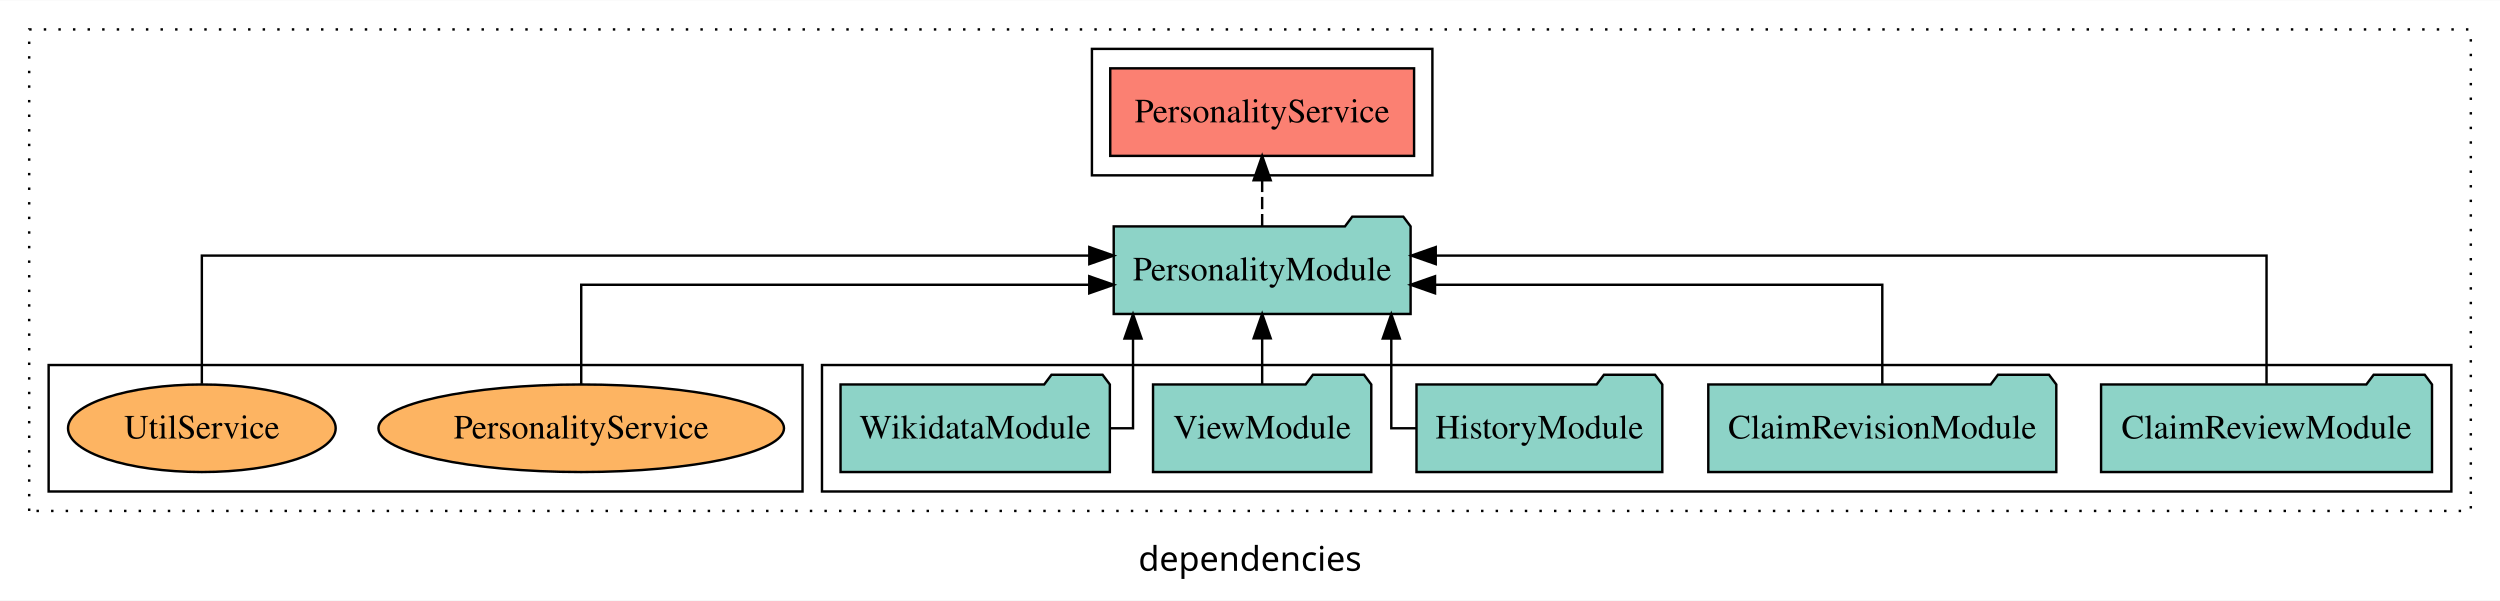
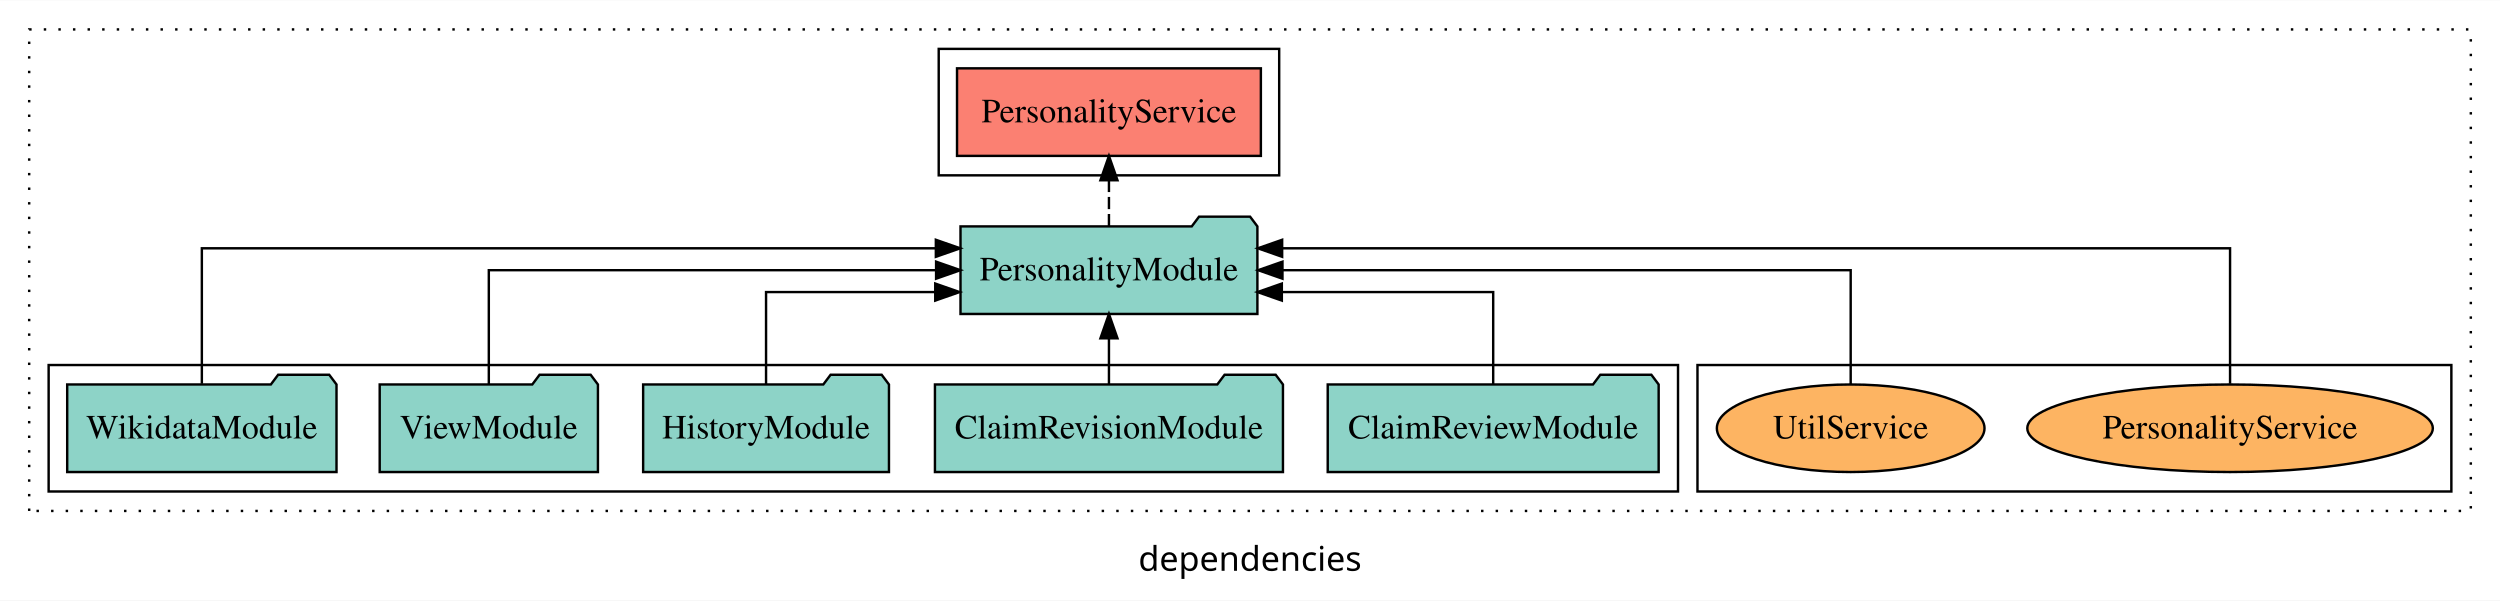
<svg xmlns="http://www.w3.org/2000/svg" width="1028pt" height="247pt" viewBox="0.00 0.00 1028.00 246.80">
  <g id="graph0" class="graph" transform="scale(1 1) rotate(0) translate(4 242.8)">
    <polygon fill="white" stroke="transparent" points="-4,4 -4,-242.8 1024,-242.8 1024,4 -4,4" />
    <text text-anchor="middle" x="510" y="-8.2" font-family="sans-serif" font-size="14.00">dependencies</text>
    <g id="clust1" class="cluster">
      <polygon fill="none" stroke="black" stroke-dasharray="1,5" points="8,-32.8 8,-230.8 1012,-230.8 1012,-32.8 8,-32.8" />
    </g>
+     <g id="clust6" class="cluster">
+       <polygon fill="none" stroke="black" points="694,-40.8 694,-92.8 1004,-92.8 1004,-40.8 694,-40.8" />
+     </g>
    <g id="clust3" class="cluster">
-       <polygon fill="none" stroke="black" points="334,-40.8 334,-92.8 1004,-92.8 1004,-40.8 334,-40.8" />
+       <polygon fill="none" stroke="black" points="16,-40.8 16,-92.8 686,-92.8 686,-40.8 16,-40.8" />
    </g>
    <g id="clust4" class="cluster">
-       <polygon fill="none" stroke="black" points="445,-170.8 445,-222.8 585,-222.8 585,-170.8 445,-170.8" />
-     </g>
-     <g id="clust6" class="cluster">
-       <polygon fill="none" stroke="black" points="16,-40.8 16,-92.8 326,-92.8 326,-40.8 16,-40.8" />
+       <polygon fill="none" stroke="black" points="382,-170.8 382,-222.8 522,-222.8 522,-170.8 382,-170.8" />
    </g>
    <g id="node1" class="node">
-       <polygon fill="#8dd3c7" stroke="black" points="996.04,-84.8 993.04,-88.8 972.04,-88.8 969.04,-84.8 859.96,-84.8 859.96,-48.8 996.04,-48.8 996.04,-84.8" />
-       <text text-anchor="middle" x="928" y="-62.6" font-family="Times,serif" font-size="14.00">ClaimReviewModule</text>
+       <polygon fill="#8dd3c7" stroke="black" points="678.04,-84.8 675.04,-88.8 654.04,-88.8 651.04,-84.8 541.96,-84.8 541.96,-48.8 678.04,-48.8 678.04,-84.8" />
+       <text text-anchor="middle" x="610" y="-62.6" font-family="Times,serif" font-size="14.00">ClaimReviewModule</text>
    </g>
    <g id="node6" class="node">
-       <polygon fill="#8dd3c7" stroke="black" points="576.04,-149.8 573.04,-153.8 552.04,-153.8 549.04,-149.8 453.96,-149.8 453.96,-113.8 576.04,-113.8 576.04,-149.8" />
-       <text text-anchor="middle" x="515" y="-127.6" font-family="Times,serif" font-size="14.00">PersonalityModule</text>
+       <polygon fill="#8dd3c7" stroke="black" points="513.04,-149.8 510.04,-153.8 489.04,-153.8 486.04,-149.8 390.96,-149.8 390.96,-113.8 513.04,-113.8 513.04,-149.8" />
+       <text text-anchor="middle" x="452" y="-127.6" font-family="Times,serif" font-size="14.00">PersonalityModule</text>
    </g>
    <g id="edge1" class="edge">
-       <path fill="none" stroke="black" d="M928,-85.08C928,-106.12 928,-137.8 928,-137.8 928,-137.8 586.38,-137.8 586.38,-137.8" />
-       <polygon fill="black" stroke="black" points="586.38,-134.3 576.38,-137.8 586.38,-141.3 586.38,-134.3" />
+       <path fill="none" stroke="black" d="M610,-84.83C610,-101.2 610,-122.8 610,-122.8 610,-122.8 523.09,-122.8 523.09,-122.8" />
+       <polygon fill="black" stroke="black" points="523.09,-119.3 513.09,-122.8 523.09,-126.3 523.09,-119.3" />
    </g>
    <g id="node2" class="node">
-       <polygon fill="#8dd3c7" stroke="black" points="841.55,-84.8 838.55,-88.8 817.55,-88.8 814.55,-84.8 698.45,-84.8 698.45,-48.8 841.55,-48.8 841.55,-84.8" />
-       <text text-anchor="middle" x="770" y="-62.6" font-family="Times,serif" font-size="14.00">ClaimRevisionModule</text>
+       <polygon fill="#8dd3c7" stroke="black" points="523.55,-84.8 520.55,-88.8 499.55,-88.8 496.55,-84.8 380.45,-84.8 380.45,-48.8 523.55,-48.8 523.55,-84.8" />
+       <text text-anchor="middle" x="452" y="-62.6" font-family="Times,serif" font-size="14.00">ClaimRevisionModule</text>
    </g>
    <g id="edge2" class="edge">
-       <path fill="none" stroke="black" d="M770,-84.82C770,-102.17 770,-125.8 770,-125.8 770,-125.8 586.08,-125.8 586.08,-125.8" />
-       <polygon fill="black" stroke="black" points="586.08,-122.3 576.08,-125.8 586.08,-129.3 586.08,-122.3" />
+       <path fill="none" stroke="black" d="M452,-84.91C452,-84.91 452,-103.79 452,-103.79" />
+       <polygon fill="black" stroke="black" points="448.5,-103.79 452,-113.79 455.5,-103.79 448.5,-103.79" />
    </g>
    <g id="node3" class="node">
-       <polygon fill="#8dd3c7" stroke="black" points="679.54,-84.8 676.54,-88.8 655.54,-88.8 652.54,-84.8 578.46,-84.8 578.46,-48.8 679.54,-48.8 679.54,-84.8" />
-       <text text-anchor="middle" x="629" y="-62.6" font-family="Times,serif" font-size="14.00">HistoryModule</text>
+       <polygon fill="#8dd3c7" stroke="black" points="361.54,-84.8 358.54,-88.8 337.54,-88.8 334.54,-84.8 260.46,-84.8 260.46,-48.8 361.54,-48.8 361.54,-84.8" />
+       <text text-anchor="middle" x="311" y="-62.6" font-family="Times,serif" font-size="14.00">HistoryModule</text>
    </g>
    <g id="edge3" class="edge">
-       <path fill="none" stroke="black" d="M578.43,-66.8C572.27,-66.8 568.1,-66.8 568.1,-66.8 568.1,-66.8 568.1,-103.69 568.1,-103.69" />
-       <polygon fill="black" stroke="black" points="564.6,-103.69 568.1,-113.69 571.6,-103.69 564.6,-103.69" />
+       <path fill="none" stroke="black" d="M311,-84.83C311,-101.2 311,-122.8 311,-122.8 311,-122.8 380.57,-122.8 380.57,-122.8" />
+       <polygon fill="black" stroke="black" points="380.57,-126.3 390.57,-122.8 380.57,-119.3 380.57,-126.3" />
    </g>
    <g id="node4" class="node">
-       <polygon fill="#8dd3c7" stroke="black" points="559.87,-84.8 556.87,-88.8 535.87,-88.8 532.87,-84.8 470.13,-84.8 470.13,-48.8 559.87,-48.8 559.87,-84.8" />
-       <text text-anchor="middle" x="515" y="-62.6" font-family="Times,serif" font-size="14.00">ViewModule</text>
+       <polygon fill="#8dd3c7" stroke="black" points="241.87,-84.8 238.87,-88.8 217.87,-88.8 214.87,-84.8 152.13,-84.8 152.13,-48.8 241.87,-48.8 241.87,-84.8" />
+       <text text-anchor="middle" x="197" y="-62.6" font-family="Times,serif" font-size="14.00">ViewModule</text>
    </g>
    <g id="edge4" class="edge">
-       <path fill="none" stroke="black" d="M515,-84.91C515,-84.91 515,-103.79 515,-103.79" />
-       <polygon fill="black" stroke="black" points="511.5,-103.79 515,-113.79 518.5,-103.79 511.5,-103.79" />
+       <path fill="none" stroke="black" d="M197,-84.91C197,-104.14 197,-131.8 197,-131.8 197,-131.8 380.92,-131.8 380.92,-131.8" />
+       <polygon fill="black" stroke="black" points="380.92,-135.3 390.92,-131.8 380.92,-128.3 380.92,-135.3" />
    </g>
    <g id="node5" class="node">
-       <polygon fill="#8dd3c7" stroke="black" points="452.37,-84.8 449.37,-88.8 428.37,-88.8 425.37,-84.8 341.63,-84.8 341.63,-48.8 452.37,-48.8 452.37,-84.8" />
-       <text text-anchor="middle" x="397" y="-62.6" font-family="Times,serif" font-size="14.00">WikidataModule</text>
+       <polygon fill="#8dd3c7" stroke="black" points="134.37,-84.8 131.37,-88.8 110.37,-88.8 107.37,-84.8 23.63,-84.8 23.63,-48.8 134.37,-48.8 134.37,-84.8" />
+       <text text-anchor="middle" x="79" y="-62.6" font-family="Times,serif" font-size="14.00">WikidataModule</text>
    </g>
    <g id="edge5" class="edge">
-       <path fill="none" stroke="black" d="M452.6,-66.8C458.21,-66.8 461.9,-66.8 461.9,-66.8 461.9,-66.8 461.9,-103.69 461.9,-103.69" />
-       <polygon fill="black" stroke="black" points="458.4,-103.69 461.9,-113.69 465.4,-103.69 458.4,-103.69" />
+       <path fill="none" stroke="black" d="M79,-85.09C79,-107.01 79,-140.8 79,-140.8 79,-140.8 380.82,-140.8 380.82,-140.8" />
+       <polygon fill="black" stroke="black" points="380.82,-144.3 390.82,-140.8 380.82,-137.3 380.82,-144.3" />
    </g>
    <g id="node7" class="node">
-       <polygon fill="#fb8072" stroke="black" points="577.47,-214.8 452.53,-214.8 452.53,-178.8 577.47,-178.8 577.47,-214.8" />
-       <text text-anchor="middle" x="515" y="-192.6" font-family="Times,serif" font-size="14.00">PersonalityService </text>
+       <polygon fill="#fb8072" stroke="black" points="514.47,-214.8 389.53,-214.8 389.53,-178.8 514.47,-178.8 514.47,-214.8" />
+       <text text-anchor="middle" x="452" y="-192.6" font-family="Times,serif" font-size="14.00">PersonalityService </text>
    </g>
    <g id="edge6" class="edge">
-       <path fill="none" stroke="black" stroke-dasharray="5,2" d="M515,-149.91C515,-149.91 515,-168.79 515,-168.79" />
-       <polygon fill="black" stroke="black" points="511.5,-168.79 515,-178.79 518.5,-168.79 511.5,-168.79" />
+       <path fill="none" stroke="black" stroke-dasharray="5,2" d="M452,-149.91C452,-149.91 452,-168.79 452,-168.79" />
+       <polygon fill="black" stroke="black" points="448.5,-168.79 452,-178.79 455.5,-168.79 448.5,-168.79" />
    </g>
    <g id="node8" class="node">
-       <ellipse fill="#fdb462" stroke="black" cx="235" cy="-66.8" rx="83.38" ry="18" />
-       <text text-anchor="middle" x="235" y="-62.6" font-family="Times,serif" font-size="14.00">PersonalityService</text>
+       <ellipse fill="#fdb462" stroke="black" cx="913" cy="-66.8" rx="83.38" ry="18" />
+       <text text-anchor="middle" x="913" y="-62.6" font-family="Times,serif" font-size="14.00">PersonalityService</text>
    </g>
    <g id="edge7" class="edge">
-       <path fill="none" stroke="black" d="M235,-84.82C235,-102.17 235,-125.8 235,-125.8 235,-125.8 443.9,-125.8 443.9,-125.8" />
-       <polygon fill="black" stroke="black" points="443.9,-129.3 453.9,-125.8 443.9,-122.3 443.9,-129.3" />
+       <path fill="none" stroke="black" d="M913,-85.09C913,-107.01 913,-140.8 913,-140.8 913,-140.8 523.22,-140.8 523.22,-140.8" />
+       <polygon fill="black" stroke="black" points="523.22,-137.3 513.22,-140.8 523.22,-144.3 523.22,-137.3" />
    </g>
    <g id="node9" class="node">
-       <ellipse fill="#fdb462" stroke="black" cx="79" cy="-66.8" rx="55.03" ry="18" />
-       <text text-anchor="middle" x="79" y="-62.6" font-family="Times,serif" font-size="14.00">UtilService</text>
+       <ellipse fill="#fdb462" stroke="black" cx="757" cy="-66.8" rx="55.03" ry="18" />
+       <text text-anchor="middle" x="757" y="-62.6" font-family="Times,serif" font-size="14.00">UtilService</text>
    </g>
    <g id="edge8" class="edge">
-       <path fill="none" stroke="black" d="M79,-85.08C79,-106.12 79,-137.8 79,-137.8 79,-137.8 443.92,-137.8 443.92,-137.8" />
-       <polygon fill="black" stroke="black" points="443.92,-141.3 453.92,-137.8 443.92,-134.3 443.92,-141.3" />
+       <path fill="none" stroke="black" d="M757,-84.91C757,-104.14 757,-131.8 757,-131.8 757,-131.8 523.35,-131.8 523.35,-131.8" />
+       <polygon fill="black" stroke="black" points="523.35,-128.3 513.35,-131.8 523.35,-135.3 523.35,-128.3" />
    </g>
  </g>
</svg>
